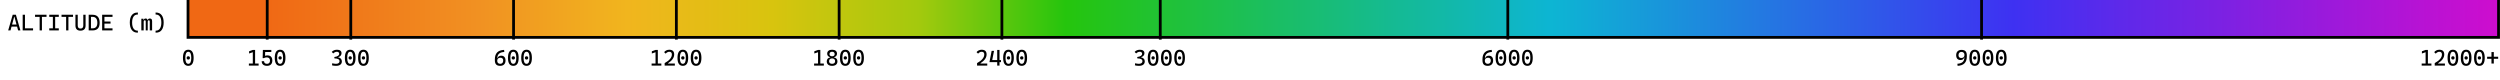
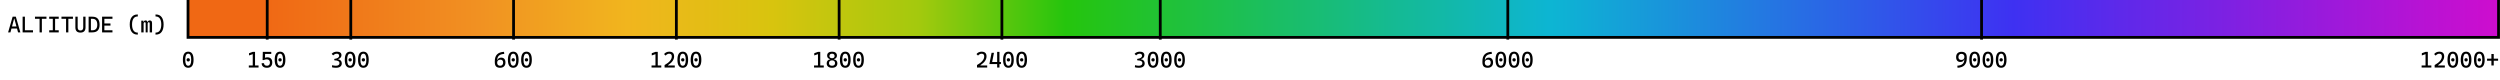
<svg xmlns="http://www.w3.org/2000/svg" viewBox="10.6 0 896.2 28.39" version="1.1" id="svg66">
  <defs id="defs10">
    <style id="style1">.cls-1{fill:url(#linear-gradient);}.cls-2{fill:none;stroke:#000;stroke-miterlimit:10;}</style>
    <linearGradient id="linear-gradient" x1="77.89" y1="6.58" x2="906.28" y2="6.58" gradientUnits="userSpaceOnUse">
      <stop offset="0.033" stop-color="hsl(23, 88%, 51%)" id="stop1" />
      <stop offset="0.066" stop-color="hsl(26, 88%, 52%)" id="stop2" />
      <stop offset="0.126" stop-color="hsl(32, 88%, 54%)" id="stop3" />
      <stop offset="0.19" stop-color="hsl(43, 88%, 53%)" id="stop4" />
      <stop offset="0.253" stop-color="hsl(54, 88%, 45%)" id="stop5" />
      <stop offset="0.316" stop-color="hsl(72, 88%, 42%)" id="stop6" />
      <stop offset="0.38" stop-color="hsl(112, 88%, 41%)" id="stop7" />
      <stop offset="0.59" stop-color="hsl(189, 88%, 44%)" id="stop8" />
      <stop offset="0.79" stop-color="hsl(244, 88%, 57%)" id="stop9" />
      <stop offset="1" stop-color="hsl(300, 88%, 43%)" id="stop10" />
    </linearGradient>
  </defs>
  <g id="Layer_2" data-name="Layer 2">
    <g id="REDESIGN" style="display:inline">
      <rect class="cls-1" x="77.89" width="828.4" height="13.17" id="rect10" y="0" />
      <polyline class="cls-2" points="78 0 78 13.4 906.28 13.4 906.28 0" id="polyline10" />
      <line class="cls-2" x1="720.95" x2="720.95" y2="14.19" id="line16" y1="0" />
      <line class="cls-2" x1="551.12" x2="551.12" y2="14.19" id="line21" y1="0" />
      <line class="cls-2" x1="426.53" x2="426.53" y2="14.19" id="line26" y1="0" />
      <line class="cls-2" x1="369.76" x2="369.76" y2="14.19" id="line31" y1="0" />
      <line class="cls-2" x1="311.41" x2="311.41" y2="14.19" id="line35" y1="0" />
      <line class="cls-2" x1="253.06" x2="253.06" y2="14.19" id="line39" y1="0" />
      <line class="cls-2" x1="194.7" x2="194.7" y2="14.19" id="line43" y1="0" />
      <line class="cls-2" x1="136.35" x2="136.35" y2="14.19" id="line47" y1="0" />
      <line class="cls-2" x1="106.39" x2="106.39" y2="14.19" id="line51" y1="0" />
+       <path d="m 13.507,11.603 1.622,-5.618 h 1.147 l 1.622,5.618 H 17.067 L 16.7,10.234 h -1.994 l -0.368,1.369 z m 1.4,-2.12 h 1.59 L 15.738,6.666 h -0.071 z m 3.802,2.12 V 5.985 h 0.823 v 4.866 h 2.896 v 0.752 z m 6.077,0 V 6.737 H 23.14 V 5.985 h 4.114 v 0.752 h -1.646 v 4.866 z m 3.45,0 v -0.752 h 1.294 V 6.737 H 28.235 V 5.985 h 3.418 V 6.737 H 30.352 v 4.114 h 1.302 v 0.752 z m 6.045,0 V 6.737 H 32.635 V 5.985 h 4.114 v 0.752 h -1.646 v 4.866 z m 5.143,0.079 q -1.804,0 -1.804,-1.883 V 5.985 h 0.823 v 3.814 q 0,0.562 0.241,0.847 0.241,0.285 0.756,0.285 0.997,0 0.997,-1.131 V 5.985 h 0.823 v 3.814 q 0,0.942 -0.467,1.412 -0.467,0.471 -1.369,0.471 z m 2.943,-0.079 V 5.985 h 1.361 q 2.571,0 2.571,2.888 0,2.73 -2.571,2.73 z m 0.823,-0.752 h 0.538 q 1.741,0 1.741,-1.978 0,-2.136 -1.741,-2.136 h -0.538 z m 4.004,0.752 V 5.985 h 3.719 v 0.752 h -2.896 v 1.677 h 2.184 v 0.752 h -2.184 v 1.685 h 2.896 v 0.752 z m 12.62,0.791 q -1.286,0 -1.998,-0.945 -0.708,-0.949 -0.708,-2.678 0,-1.705 0.708,-2.639 Q 58.527,5.194 59.813,5.194 h 0.19 V 5.906 H 59.892 q -0.938,0 -1.448,0.752 -0.506,0.752 -0.506,2.113 0,1.385 0.506,2.148 0.51,0.764 1.448,0.764 h 0.111 v 0.712 z M 64.267,11.603 V 8.398 q 0,-0.435 -0.324,-0.435 -0.411,0 -0.411,0.57 V 11.603 H 62.819 V 8.319 q 0,-0.356 -0.332,-0.356 -0.404,0 -0.404,0.57 V 11.603 H 61.245 V 7.409 h 0.744 l 0.055,0.522 h 0.063 q 0.048,-0.601 0.72,-0.601 0.265,0 0.439,0.15 0.178,0.15 0.237,0.451 h 0.067 q 0.02,-0.245 0.194,-0.423 0.178,-0.178 0.51,-0.178 0.435,0 0.633,0.233 0.198,0.233 0.198,0.756 v 3.284 z m 2.081,0.791 v -0.712 h 0.111 q 0.938,0 1.444,-0.764 0.51,-0.764 0.51,-2.148 0,-1.361 -0.51,-2.113 Q 67.396,5.906 66.459,5.906 H 66.348 V 5.194 h 0.19 q 1.29,0 1.998,0.938 0.708,0.934 0.708,2.639 0,1.729 -0.708,2.678 -0.708,0.945 -1.998,0.945 z" id="text66" style="font-size:8.102px;font-family:'Cascadia Code';-inkscape-font-specification:'Cascadia Code';stroke-width:1.669" aria-label="ALTITUDE (m)" />
+       <path d="m 78.075,24.297 q -1.915,0 -1.915,-2.848 0,-2.927 1.915,-2.927 1.915,0 1.915,2.927 0,2.848 -1.915,2.848 z m 0,-0.728 q 1.068,0 1.068,-2.12 0,-2.2 -1.068,-2.2 -1.068,0 -1.068,2.2 0,2.12 1.068,2.12 z m 0,-1.527 q -0.265,0 -0.431,-0.162 -0.162,-0.166 -0.162,-0.431 0,-0.269 0.162,-0.431 0.166,-0.162 0.431,-0.162 0.269,0 0.431,0.162 0.162,0.162 0.162,0.431 0,0.265 -0.162,0.431 -0.162,0.162 -0.431,0.162 z" id="text66-0" style="font-size:8.102px;font-family:'Cascadia Code';-inkscape-font-specification:'Cascadia Code';stroke-width:1.669" aria-label="0" />
+       <path d="m 99.795,24.218 v -0.752 h 1.408 V 19.415 l -1.329,0.459 v -0.799 l 1.329,-0.475 h 0.823 v 4.866 h 1.258 v 0.752 z m 6.504,0.079 q -0.91,0 -1.408,-0.431 -0.498,-0.435 -0.498,-1.222 h 0.847 q 0,0.439 0.277,0.684 0.277,0.241 0.791,0.241 0.506,0 0.783,-0.305 0.277,-0.305 0.277,-0.858 0,-0.542 -0.301,-0.839 -0.301,-0.301 -0.855,-0.301 -0.554,0 -1.036,0.261 h -0.443 l 0.079,-2.927 h 3.03 v 0.736 h -2.207 l -0.043,1.361 q 0.225,-0.083 0.447,-0.111 0.226,-0.032 0.451,-0.032 0.815,0 1.262,0.483 0.447,0.483 0.447,1.369 0,0.902 -0.498,1.396 -0.495,0.495 -1.4,0.495 z m 4.692,0 q -1.915,0 -1.915,-2.848 0,-2.927 1.915,-2.927 1.915,0 1.915,2.927 0,2.848 -1.915,2.848 z m 0,-0.728 q 1.068,0 1.068,-2.12 0,-2.2 -1.068,-2.2 -1.068,0 -1.068,2.2 0,2.12 1.068,2.12 z m 0,-1.527 q -0.265,0 -0.431,-0.162 -0.162,-0.166 -0.162,-0.431 0,-0.269 0.162,-0.431 0.166,-0.162 0.431,-0.162 0.269,0 0.431,0.162 0.162,0.162 0.162,0.431 0,0.265 -0.162,0.431 -0.162,0.162 -0.431,0.162 z" id="text67" style="font-size:8.102px;font-family:'Cascadia Code';-inkscape-font-specification:'Cascadia Code';stroke-width:1.669" aria-label="150" />
+       <path d="m 131.031,24.297 q -0.435,0 -0.799,-0.051 -0.36,-0.051 -0.641,-0.138 l 0.099,-0.756 q 0.241,0.067 0.542,0.142 0.305,0.075 0.767,0.075 0.617,0 0.957,-0.245 0.34,-0.245 0.34,-0.688 0,-0.475 -0.435,-0.732 -0.435,-0.257 -1.234,-0.257 h -0.127 l -0.095,-0.514 q 0.934,-0.127 1.353,-0.423 0.419,-0.301 0.419,-0.732 0,-0.344 -0.225,-0.534 -0.222,-0.194 -0.637,-0.194 -0.301,0 -0.641,0.15 -0.336,0.15 -0.637,0.451 l -0.546,-0.542 q 0.364,-0.411 0.843,-0.597 0.479,-0.19 1.068,-0.19 0.767,0 1.187,0.328 0.419,0.324 0.419,0.93 0,0.506 -0.324,0.882 -0.324,0.372 -0.847,0.51 v 0.083 q 0.582,0.103 0.934,0.479 0.356,0.372 0.356,0.981 0,0.752 -0.55,1.167 -0.546,0.415 -1.547,0.415 z m 5.087,0 q -1.915,0 -1.915,-2.848 0,-2.927 1.915,-2.927 1.915,0 1.915,2.927 0,2.848 -1.915,2.848 z m 0,-0.728 q 1.068,0 1.068,-2.12 0,-2.2 -1.068,-2.2 -1.068,0 -1.068,2.2 0,2.12 1.068,2.12 z m 0,-1.527 q -0.265,0 -0.431,-0.162 -0.162,-0.166 -0.162,-0.431 0,-0.269 0.162,-0.431 0.166,-0.162 0.431,-0.162 0.269,0 0.431,0.162 0.162,0.162 0.162,0.431 0,0.265 -0.162,0.431 -0.162,0.162 -0.431,0.162 z m 4.747,2.255 q -1.915,0 -1.915,-2.848 0,-2.927 1.915,-2.927 1.915,0 1.915,2.927 0,2.848 -1.915,2.848 z m 0,-0.728 q 1.068,0 1.068,-2.12 0,-2.2 -1.068,-2.2 -1.068,0 -1.068,2.2 0,2.12 1.068,2.12 z m 0,-1.527 q -0.265,0 -0.431,-0.162 -0.162,-0.166 -0.162,-0.431 0,-0.269 0.162,-0.431 0.166,-0.162 0.431,-0.162 0.269,0 0.431,0.162 0.162,0.162 0.162,0.431 0,0.265 -0.162,0.431 -0.162,0.162 -0.431,0.162 z" id="text68" style="font-size:8.102px;font-family:'Cascadia Code';-inkscape-font-specification:'Cascadia Code';stroke-width:1.669" aria-label="300" />
+       <path d="m 189.872,24.297 q -0.977,0 -1.44,-0.487 -0.459,-0.487 -0.459,-1.515 v -0.348 q 0,-1.61 0.815,-2.449 0.819,-0.839 2.492,-0.922 l 0.079,0.752 q -2.504,0.107 -2.508,2.247 h 0.071 q 0.119,-0.439 0.471,-0.676 0.356,-0.241 0.866,-0.241 0.736,0 1.135,0.455 0.4,0.455 0.4,1.286 0,0.894 -0.51,1.396 -0.506,0.502 -1.412,0.502 z m 0.028,-0.728 q 0.502,0 0.783,-0.309 0.281,-0.313 0.281,-0.862 0,-0.487 -0.261,-0.748 -0.257,-0.265 -0.74,-0.265 -0.55,0 -0.847,0.285 -0.297,0.285 -0.297,0.807 0,0.514 0.285,0.803 0.285,0.289 0.795,0.289 z m 4.688,0.728 q -1.915,0 -1.915,-2.848 0,-2.927 1.915,-2.927 1.915,0 1.915,2.927 0,2.848 -1.915,2.848 z m 0,-0.728 q 1.068,0 1.068,-2.12 0,-2.2 -1.068,-2.2 -1.068,0 -1.068,2.2 0,2.12 1.068,2.12 z m 0,-1.527 q -0.265,0 -0.431,-0.162 -0.162,-0.166 -0.162,-0.431 0,-0.269 0.162,-0.431 0.166,-0.162 0.431,-0.162 0.269,0 0.431,0.162 0.162,0.162 0.162,0.431 0,0.265 -0.162,0.431 -0.162,0.162 -0.431,0.162 z m 4.747,2.255 q -1.915,0 -1.915,-2.848 0,-2.927 1.915,-2.927 1.915,0 1.915,2.927 0,2.848 -1.915,2.848 z m 0,-0.728 q 1.068,0 1.068,-2.12 0,-2.2 -1.068,-2.2 -1.068,0 -1.068,2.2 0,2.12 1.068,2.12 z m 0,-1.527 q -0.265,0 -0.431,-0.162 -0.162,-0.166 -0.162,-0.431 0,-0.269 0.162,-0.431 0.166,-0.162 0.431,-0.162 0.269,0 0.431,0.162 0.162,0.162 0.162,0.431 0,0.265 -0.162,0.431 -0.162,0.162 -0.431,0.162 z" id="text69" style="font-size:8.102px;font-family:'Cascadia Code';-inkscape-font-specification:'Cascadia Code';stroke-width:1.669" aria-label="600" />
+       <path d="m 244.165,24.218 v -0.752 h 1.408 v -4.051 l -1.329,0.459 v -0.799 l 1.329,-0.475 h 0.823 v 4.866 h 1.258 v 0.752 z m 4.676,0 v -0.902 q 1.302,-0.72 1.942,-1.495 0.645,-0.779 0.645,-1.606 0,-0.965 -0.957,-0.965 -0.32,0 -0.669,0.186 -0.348,0.186 -0.597,0.495 l -0.546,-0.542 q 0.273,-0.392 0.775,-0.629 0.502,-0.237 1.052,-0.237 1.772,0 1.772,1.693 0,0.851 -0.542,1.634 -0.538,0.779 -1.642,1.499 v 0.119 h 2.421 v 0.752 z m 6.519,0.079 q -1.915,0 -1.915,-2.848 0,-2.927 1.915,-2.927 1.915,0 1.915,2.927 0,2.848 -1.915,2.848 z m 0,-0.728 q 1.068,0 1.068,-2.12 0,-2.2 -1.068,-2.2 -1.068,0 -1.068,2.2 0,2.12 1.068,2.12 z m 0,-1.527 q -0.265,0 -0.431,-0.162 -0.162,-0.166 -0.162,-0.431 0,-0.269 0.162,-0.431 0.166,-0.162 0.431,-0.162 0.269,0 0.431,0.162 0.162,0.162 0.162,0.431 0,0.265 -0.162,0.431 -0.162,0.162 -0.431,0.162 z m 4.747,2.255 q -1.915,0 -1.915,-2.848 0,-2.927 1.915,-2.927 1.915,0 1.915,2.927 0,2.848 -1.915,2.848 z m 0,-0.728 q 1.068,0 1.068,-2.12 0,-2.2 -1.068,-2.2 -1.068,0 -1.068,2.2 0,2.12 1.068,2.12 z m 0,-1.527 q -0.265,0 -0.431,-0.162 -0.162,-0.166 -0.162,-0.431 0,-0.269 0.162,-0.431 0.166,-0.162 0.431,-0.162 0.269,0 0.431,0.162 0.162,0.162 0.162,0.431 0,0.265 -0.162,0.431 -0.162,0.162 -0.431,0.162 z" id="text70" style="font-size:8.102px;font-family:'Cascadia Code';-inkscape-font-specification:'Cascadia Code';stroke-width:1.669" aria-label="1200" />
+       <path d="m 302.417,24.218 v -0.752 h 1.408 V 19.415 l -1.329,0.459 v -0.799 l 1.329,-0.475 h 0.823 v 4.866 h 1.258 v 0.752 z m 6.448,0.079 q -0.914,0 -1.416,-0.423 -0.498,-0.427 -0.498,-1.199 0,-0.566 0.324,-0.93 0.328,-0.364 0.934,-0.487 v -0.059 q -0.53,-0.119 -0.815,-0.439 -0.285,-0.32 -0.285,-0.815 0,-0.676 0.459,-1.048 0.463,-0.376 1.298,-0.376 0.839,0 1.298,0.376 0.459,0.372 0.459,1.048 0,0.491 -0.285,0.811 -0.281,0.32 -0.807,0.443 v 0.059 q 0.601,0.127 0.926,0.491 0.324,0.36 0.324,0.926 0,0.771 -0.502,1.199 -0.498,0.423 -1.412,0.423 z m 0,-0.728 q 0.518,0 0.799,-0.245 0.285,-0.245 0.285,-0.688 0,-0.475 -0.285,-0.74 -0.281,-0.265 -0.799,-0.265 -0.518,0 -0.803,0.265 -0.281,0.265 -0.281,0.74 0,0.443 0.281,0.688 0.285,0.245 0.803,0.245 z m 0,-2.698 q 0.443,0 0.684,-0.202 0.241,-0.206 0.241,-0.566 0,-0.411 -0.241,-0.633 -0.241,-0.222 -0.684,-0.222 -0.443,0 -0.684,0.222 -0.241,0.222 -0.241,0.633 0,0.36 0.241,0.566 0.241,0.202 0.684,0.202 z m 4.747,3.426 q -1.915,0 -1.915,-2.848 0,-2.927 1.915,-2.927 1.915,0 1.915,2.927 0,2.848 -1.915,2.848 z m 0,-0.728 q 1.068,0 1.068,-2.12 0,-2.2 -1.068,-2.2 -1.068,0 -1.068,2.2 0,2.12 1.068,2.12 z m 0,-1.527 q -0.265,0 -0.431,-0.162 -0.162,-0.166 -0.162,-0.431 0,-0.269 0.162,-0.431 0.166,-0.162 0.431,-0.162 0.269,0 0.431,0.162 0.162,0.162 0.162,0.431 0,0.265 -0.162,0.431 -0.162,0.162 -0.431,0.162 z m 4.747,2.255 q -1.915,0 -1.915,-2.848 0,-2.927 1.915,-2.927 1.915,0 1.915,2.927 0,2.848 -1.915,2.848 z m 0,-0.728 q 1.068,0 1.068,-2.12 0,-2.2 -1.068,-2.2 -1.068,0 -1.068,2.2 0,2.12 1.068,2.12 z m 0,-1.527 q -0.265,0 -0.431,-0.162 -0.162,-0.166 -0.162,-0.431 0,-0.269 0.162,-0.431 0.166,-0.162 0.431,-0.162 0.269,0 0.431,0.162 0.162,0.162 0.162,0.431 0,0.265 -0.162,0.431 -0.162,0.162 -0.431,0.162 z" id="text71" style="font-size:8.102px;font-family:'Cascadia Code';-inkscape-font-specification:'Cascadia Code';stroke-width:1.669" aria-label="1800" />
+       <path d="m 360.835,24.218 v -0.902 q 1.302,-0.72 1.942,-1.495 0.645,-0.779 0.645,-1.606 0,-0.965 -0.957,-0.965 -0.32,0 -0.669,0.186 -0.348,0.186 -0.597,0.495 l -0.546,-0.542 q 0.273,-0.392 0.775,-0.629 0.502,-0.237 1.052,-0.237 1.772,0 1.772,1.693 0,0.851 -0.542,1.634 -0.538,0.779 -1.642,1.499 v 0.119 h 2.421 v 0.752 z m 4.439,-1.258 0.791,-4.043 h 0.855 l -0.653,3.307 h 1.792 v -3.624 h 0.823 v 3.624 h 0.53 V 22.96 h -0.53 v 1.258 H 368.058 V 22.96 Z m 6.828,1.337 q -1.915,0 -1.915,-2.848 0,-2.927 1.915,-2.927 1.915,0 1.915,2.927 0,2.848 -1.915,2.848 z m 0,-0.728 q 1.068,0 1.068,-2.12 0,-2.2 -1.068,-2.2 -1.068,0 -1.068,2.2 0,2.12 1.068,2.12 z m 0,-1.527 q -0.265,0 -0.431,-0.162 -0.162,-0.166 -0.162,-0.431 0,-0.269 0.162,-0.431 0.166,-0.162 0.431,-0.162 0.269,0 0.431,0.162 0.162,0.162 0.162,0.431 0,0.265 -0.162,0.431 -0.162,0.162 -0.431,0.162 z m 4.747,2.255 q -1.915,0 -1.915,-2.848 0,-2.927 1.915,-2.927 1.915,0 1.915,2.927 0,2.848 -1.915,2.848 z m 0,-0.728 q 1.068,0 1.068,-2.12 0,-2.2 -1.068,-2.2 -1.068,0 -1.068,2.2 0,2.12 1.068,2.12 z m 0,-1.527 q -0.265,0 -0.431,-0.162 -0.162,-0.166 -0.162,-0.431 0,-0.269 0.162,-0.431 0.166,-0.162 0.431,-0.162 0.269,0 0.431,0.162 0.162,0.162 0.162,0.431 0,0.265 -0.162,0.431 -0.162,0.162 -0.431,0.162 z" id="text72" style="font-size:8.102px;font-family:'Cascadia Code';-inkscape-font-specification:'Cascadia Code';stroke-width:1.669" aria-label="2400" />
+       <path d="m 418.856,24.297 q -0.435,0 -0.799,-0.051 -0.36,-0.051 -0.641,-0.138 l 0.099,-0.756 q 0.241,0.067 0.542,0.142 0.305,0.075 0.767,0.075 0.617,0 0.957,-0.245 0.34,-0.245 0.34,-0.688 0,-0.475 -0.435,-0.732 -0.435,-0.257 -1.234,-0.257 h -0.127 l -0.095,-0.514 q 0.934,-0.127 1.353,-0.423 0.419,-0.301 0.419,-0.732 0,-0.344 -0.225,-0.534 -0.222,-0.194 -0.637,-0.194 -0.301,0 -0.641,0.15 -0.336,0.15 -0.637,0.451 l -0.546,-0.542 q 0.364,-0.411 0.843,-0.597 0.479,-0.19 1.068,-0.19 0.767,0 1.187,0.328 0.419,0.324 0.419,0.93 0,0.506 -0.324,0.882 -0.324,0.372 -0.847,0.51 v 0.083 q 0.582,0.103 0.934,0.479 0.356,0.372 0.356,0.981 0,0.752 -0.55,1.167 -0.546,0.415 -1.547,0.415 z m 5.088,0 q -1.915,0 -1.915,-2.848 0,-2.927 1.915,-2.927 1.915,0 1.915,2.927 0,2.848 -1.915,2.848 z m 0,-0.728 q 1.068,0 1.068,-2.12 0,-2.2 -1.068,-2.2 -1.068,0 -1.068,2.2 0,2.12 1.068,2.12 z m 0,-1.527 q -0.265,0 -0.431,-0.162 -0.162,-0.166 -0.162,-0.431 0,-0.269 0.162,-0.431 0.166,-0.162 0.431,-0.162 0.269,0 0.431,0.162 0.162,0.162 0.162,0.431 0,0.265 -0.162,0.431 -0.162,0.162 -0.431,0.162 z m 4.747,2.255 q -1.915,0 -1.915,-2.848 0,-2.927 1.915,-2.927 1.915,0 1.915,2.927 0,2.848 -1.915,2.848 z m 0,-0.728 q 1.068,0 1.068,-2.12 0,-2.2 -1.068,-2.2 -1.068,0 -1.068,2.2 0,2.12 1.068,2.12 z m 0,-1.527 q -0.265,0 -0.431,-0.162 -0.162,-0.166 -0.162,-0.431 0,-0.269 0.162,-0.431 0.166,-0.162 0.431,-0.162 0.269,0 0.431,0.162 0.162,0.162 0.162,0.431 0,0.265 -0.162,0.431 -0.162,0.162 -0.431,0.162 z m 4.747,2.255 q -1.915,0 -1.915,-2.848 0,-2.927 1.915,-2.927 1.915,0 1.915,2.927 0,2.848 -1.915,2.848 z m 0,-0.728 q 1.068,0 1.068,-2.12 0,-2.2 -1.068,-2.2 -1.068,0 -1.068,2.2 0,2.12 1.068,2.12 z m 0,-1.527 q -0.265,0 -0.431,-0.162 -0.162,-0.166 -0.162,-0.431 0,-0.269 0.162,-0.431 0.166,-0.162 0.431,-0.162 0.269,0 0.431,0.162 0.162,0.162 0.162,0.431 0,0.265 -0.162,0.431 -0.162,0.162 -0.431,0.162 z" id="text73" style="font-size:8.102px;font-family:'Cascadia Code';-inkscape-font-specification:'Cascadia Code';stroke-width:1.669" aria-label="3000" />
+       <path d="m 543.91,24.297 q -0.977,0 -1.44,-0.487 -0.459,-0.487 -0.459,-1.515 v -0.348 q 0,-1.61 0.815,-2.449 0.819,-0.839 2.492,-0.922 l 0.079,0.752 q -2.504,0.107 -2.508,2.247 h 0.071 q 0.119,-0.439 0.471,-0.676 0.356,-0.241 0.866,-0.241 0.736,0 1.135,0.455 0.4,0.455 0.4,1.286 0,0.894 -0.51,1.396 -0.506,0.502 -1.412,0.502 z m 0.028,-0.728 q 0.502,0 0.783,-0.309 0.281,-0.313 0.281,-0.862 0,-0.487 -0.261,-0.748 -0.257,-0.265 -0.74,-0.265 -0.55,0 -0.847,0.285 -0.297,0.285 -0.297,0.807 0,0.514 0.285,0.803 0.285,0.289 0.795,0.289 z m 4.688,0.728 q -1.915,0 -1.915,-2.848 0,-2.927 1.915,-2.927 1.915,0 1.915,2.927 0,2.848 -1.915,2.848 z m 0,-0.728 q 1.068,0 1.068,-2.12 0,-2.2 -1.068,-2.2 -1.068,0 -1.068,2.2 0,2.12 1.068,2.12 z m 0,-1.527 q -0.265,0 -0.431,-0.162 -0.162,-0.166 -0.162,-0.431 0,-0.269 0.162,-0.431 0.166,-0.162 0.431,-0.162 0.269,0 0.431,0.162 0.162,0.162 0.162,0.431 0,0.265 -0.162,0.431 -0.162,0.162 -0.431,0.162 z m 4.747,2.255 q -1.915,0 -1.915,-2.848 0,-2.927 1.915,-2.927 1.915,0 1.915,2.927 0,2.848 -1.915,2.848 z m 0,-0.728 q 1.068,0 1.068,-2.12 0,-2.2 -1.068,-2.2 -1.068,0 -1.068,2.2 0,2.12 1.068,2.12 z m 0,-1.527 q -0.265,0 -0.431,-0.162 -0.162,-0.166 -0.162,-0.431 0,-0.269 0.162,-0.431 0.166,-0.162 0.431,-0.162 0.269,0 0.431,0.162 0.162,0.162 0.162,0.431 0,0.265 -0.162,0.431 -0.162,0.162 -0.431,0.162 z m 4.747,2.255 q -1.915,0 -1.915,-2.848 0,-2.927 1.915,-2.927 1.915,0 1.915,2.927 0,2.848 -1.915,2.848 z m 0,-0.728 q 1.068,0 1.068,-2.12 0,-2.2 -1.068,-2.2 -1.068,0 -1.068,2.2 0,2.12 1.068,2.12 z m 0,-1.527 q -0.265,0 -0.431,-0.162 -0.162,-0.166 -0.162,-0.431 0,-0.269 0.162,-0.431 0.166,-0.162 0.431,-0.162 0.269,0 0.431,0.162 0.162,0.162 0.162,0.431 0,0.265 -0.162,0.431 -0.162,0.162 -0.431,0.162 z" id="text74" style="font-size:8.102px;font-family:'Cascadia Code';-inkscape-font-specification:'Cascadia Code';stroke-width:1.669" aria-label="6000" />
+       <path d="m 713.361,22.216 q -0.736,0 -1.135,-0.455 -0.4,-0.455 -0.4,-1.286 0,-0.898 0.506,-1.396 0.51,-0.502 1.416,-0.502 0.977,0 1.436,0.487 0.463,0.487 0.463,1.515 v 0.348 q 0,1.606 -0.819,2.449 -0.815,0.839 -2.488,0.922 l -0.079,-0.752 q 2.504,-0.107 2.508,-2.247 h -0.071 q -0.119,0.439 -0.475,0.68 -0.352,0.237 -0.862,0.237 z m 0.297,-0.728 q 0.55,0 0.847,-0.285 0.297,-0.285 0.297,-0.807 0,-0.514 -0.285,-0.803 -0.285,-0.289 -0.795,-0.289 -0.502,0 -0.783,0.309 -0.281,0.309 -0.281,0.862 0,0.487 0.257,0.752 0.261,0.261 0.744,0.261 z m 4.83,2.809 q -1.915,0 -1.915,-2.848 0,-2.927 1.915,-2.927 1.915,0 1.915,2.927 0,2.848 -1.915,2.848 z m 0,-0.728 q 1.068,0 1.068,-2.12 0,-2.2 -1.068,-2.2 -1.068,0 -1.068,2.2 0,2.12 1.068,2.12 z m 0,-1.527 q -0.265,0 -0.431,-0.162 -0.162,-0.166 -0.162,-0.431 0,-0.269 0.162,-0.431 0.166,-0.162 0.431,-0.162 0.269,0 0.431,0.162 0.162,0.162 0.162,0.431 0,0.265 -0.162,0.431 -0.162,0.162 -0.431,0.162 z m 4.747,2.255 q -1.915,0 -1.915,-2.848 0,-2.927 1.915,-2.927 1.915,0 1.915,2.927 0,2.848 -1.915,2.848 z m 0,-0.728 q 1.068,0 1.068,-2.12 0,-2.2 -1.068,-2.2 -1.068,0 -1.068,2.2 0,2.12 1.068,2.12 z m 0,-1.527 q -0.265,0 -0.431,-0.162 -0.162,-0.166 -0.162,-0.431 0,-0.269 0.162,-0.431 0.166,-0.162 0.431,-0.162 0.269,0 0.431,0.162 0.162,0.162 0.162,0.431 0,0.265 -0.162,0.431 -0.162,0.162 -0.431,0.162 z m 4.747,2.255 q -1.915,0 -1.915,-2.848 0,-2.927 1.915,-2.927 1.915,0 1.915,2.927 0,2.848 -1.915,2.848 z m 0,-0.728 q 1.068,0 1.068,-2.12 0,-2.2 -1.068,-2.2 -1.068,0 -1.068,2.2 0,2.12 1.068,2.12 z m 0,-1.527 q -0.265,0 -0.431,-0.162 -0.162,-0.166 -0.162,-0.431 0,-0.269 0.162,-0.431 0.166,-0.162 0.431,-0.162 0.269,0 0.431,0.162 0.162,0.162 0.162,0.431 0,0.265 -0.162,0.431 -0.162,0.162 -0.431,0.162 z" id="text75" style="font-size:8.102px;font-family:'Cascadia Code';-inkscape-font-specification:'Cascadia Code';stroke-width:1.669" aria-label="9000" />
+       <path d="m 878.699,24.218 v -0.752 h 1.408 V 19.415 l -1.329,0.459 v -0.799 l 1.329,-0.475 h 0.823 v 4.866 h 1.258 v 0.752 z m 4.676,0 v -0.902 q 1.302,-0.72 1.942,-1.495 0.645,-0.779 0.645,-1.606 0,-0.965 -0.957,-0.965 -0.32,0 -0.669,0.186 -0.348,0.186 -0.597,0.495 l -0.546,-0.542 q 0.273,-0.392 0.775,-0.629 0.502,-0.237 1.052,-0.237 1.772,0 1.772,1.693 0,0.851 -0.542,1.634 -0.538,0.779 -1.642,1.499 v 0.119 h 2.421 v 0.752 z m 6.52,0.079 q -1.915,0 -1.915,-2.848 0,-2.927 1.915,-2.927 1.915,0 1.915,2.927 0,2.848 -1.915,2.848 z m 0,-0.728 q 1.068,0 1.068,-2.12 0,-2.2 -1.068,-2.2 -1.068,0 -1.068,2.2 0,2.12 1.068,2.12 z m 0,-1.527 q -0.265,0 -0.431,-0.162 -0.162,-0.166 -0.162,-0.431 0,-0.269 0.162,-0.431 0.166,-0.162 0.431,-0.162 0.269,0 0.431,0.162 0.162,0.162 0.162,0.431 0,0.265 -0.162,0.431 -0.162,0.162 -0.431,0.162 z m 4.747,2.255 q -1.915,0 -1.915,-2.848 0,-2.927 1.915,-2.927 1.915,0 1.915,2.927 0,2.848 -1.915,2.848 z m 0,-0.728 q 1.068,0 1.068,-2.12 0,-2.2 -1.068,-2.2 -1.068,0 -1.068,2.2 0,2.12 1.068,2.12 z m 0,-1.527 q -0.265,0 -0.431,-0.162 -0.162,-0.166 -0.162,-0.431 0,-0.269 0.162,-0.431 0.166,-0.162 0.431,-0.162 0.269,0 0.431,0.162 0.162,0.162 0.162,0.431 0,0.265 -0.162,0.431 -0.162,0.162 -0.431,0.162 z m 4.747,2.255 q -1.915,0 -1.915,-2.848 0,-2.927 1.915,-2.927 1.915,0 1.915,2.927 0,2.848 -1.915,2.848 z m 0,-0.728 q 1.068,0 1.068,-2.12 0,-2.2 -1.068,-2.2 -1.068,0 -1.068,2.2 0,2.12 1.068,2.12 z m 0,-1.527 q -0.265,0 -0.431,-0.162 -0.162,-0.166 -0.162,-0.431 0,-0.269 0.162,-0.431 0.166,-0.162 0.431,-0.162 0.269,0 0.431,0.162 0.162,0.162 0.162,0.431 0,0.265 -0.162,0.431 -0.162,0.162 -0.431,0.162 z m 4.328,1.424 v -1.689 h -1.559 v -0.736 h 1.559 v -1.681 h 0.839 v 1.681 h 1.559 v 0.736 h -1.559 v 1.689 z" id="text76" style="font-size:8.102px;font-family:'Cascadia Code';-inkscape-font-specification:'Cascadia Code';stroke-width:1.669" aria-label="12000+" />
    </g>
  </g>
-   <g id="layer1">
-     <path d="m 13.53,10.909 1.622,-5.618 h 1.147 l 1.622,5.618 H 17.091 L 16.723,9.54 h -1.994 l -0.368,1.369 z m 1.4,-2.12 h 1.59 L 15.762,5.972 h -0.071 z m 3.802,2.12 V 5.291 h 0.823 v 4.866 h 2.896 v 0.752 z m 6.077,0 V 6.043 H 23.163 V 5.291 h 4.114 v 0.752 h -1.646 v 4.866 z m 3.45,0 v -0.752 h 1.294 V 6.043 H 28.259 V 5.291 h 3.418 v 0.752 h -1.302 v 4.114 h 1.302 v 0.752 z m 6.045,0 V 6.043 H 32.658 V 5.291 h 4.114 v 0.752 h -1.646 v 4.866 z m 5.143,0.079 q -1.804,0 -1.804,-1.883 V 5.291 h 0.823 v 3.814 q 0,0.562 0.241,0.847 0.241,0.285 0.756,0.285 0.997,0 0.997,-1.131 V 5.291 h 0.823 v 3.814 q 0,0.942 -0.467,1.412 -0.467,0.471 -1.369,0.471 z m 2.943,-0.079 V 5.291 h 1.361 q 2.571,0 2.571,2.888 0,2.73 -2.571,2.73 z m 0.823,-0.752 h 0.538 q 1.741,0 1.741,-1.978 0,-2.136 -1.741,-2.136 h -0.538 z m 4.004,0.752 V 5.291 h 3.719 v 0.752 h -2.896 v 1.677 h 2.184 v 0.752 h -2.184 v 1.685 h 2.896 v 0.752 z m 12.62,0.791 q -1.286,0 -1.998,-0.945 -0.708,-0.949 -0.708,-2.678 0,-1.705 0.708,-2.639 0.712,-0.938 1.998,-0.938 h 0.19 V 5.212 H 59.915 q -0.938,0 -1.448,0.752 -0.506,0.752 -0.506,2.113 0,1.385 0.506,2.148 0.51,0.764 1.448,0.764 h 0.111 v 0.712 z m 4.455,-0.791 V 7.704 q 0,-0.435 -0.324,-0.435 -0.411,0 -0.411,0.57 V 10.909 H 62.843 V 7.625 q 0,-0.356 -0.332,-0.356 -0.404,0 -0.404,0.57 V 10.909 H 61.268 V 6.715 h 0.744 l 0.055,0.522 h 0.063 q 0.047,-0.601 0.72,-0.601 0.265,0 0.439,0.15 0.178,0.15 0.237,0.451 h 0.067 q 0.02,-0.245 0.194,-0.423 0.178,-0.178 0.51,-0.178 0.435,0 0.633,0.233 0.198,0.233 0.198,0.756 v 3.284 z m 2.081,0.791 v -0.712 h 0.111 q 0.938,0 1.444,-0.764 0.51,-0.764 0.51,-2.148 0,-1.361 -0.51,-2.113 -0.506,-0.752 -1.444,-0.752 h -0.111 V 4.5 h 0.19 q 1.29,0 1.998,0.938 0.708,0.934 0.708,2.639 0,1.729 -0.708,2.678 -0.708,0.945 -1.998,0.945 z" id="text66" style="font-size:8.102px;font-family:'Cascadia Code';-inkscape-font-specification:'Cascadia Code';stroke-width:1.669" aria-label="ALTITUDE (m)" />
-     <path d="m 78.098,23.603 q -1.915,0 -1.915,-2.848 0,-2.927 1.915,-2.927 1.915,0 1.915,2.927 0,2.848 -1.915,2.848 z m 0,-0.728 q 1.068,0 1.068,-2.12 0,-2.2 -1.068,-2.2 -1.068,0 -1.068,2.2 0,2.12 1.068,2.12 z m 0,-1.527 q -0.265,0 -0.431,-0.162 -0.162,-0.166 -0.162,-0.431 0,-0.269 0.162,-0.431 0.166,-0.162 0.431,-0.162 0.269,0 0.431,0.162 0.162,0.162 0.162,0.431 0,0.265 -0.162,0.431 -0.162,0.162 -0.431,0.162 z" id="text66-0" style="font-size:8.102px;font-family:'Cascadia Code';-inkscape-font-specification:'Cascadia Code';stroke-width:1.669" aria-label="0" />
-     <path d="m 99.818,23.524 v -0.752 h 1.408 v -4.051 l -1.329,0.459 v -0.799 l 1.329,-0.475 h 0.823 v 4.866 h 1.258 v 0.752 z m 6.504,0.079 q -0.91,0 -1.408,-0.431 -0.498,-0.435 -0.498,-1.222 h 0.847 q 0,0.439 0.277,0.684 0.277,0.241 0.791,0.241 0.506,0 0.783,-0.305 0.277,-0.305 0.277,-0.858 0,-0.542 -0.301,-0.839 -0.301,-0.301 -0.855,-0.301 -0.554,0 -1.036,0.261 h -0.443 l 0.079,-2.927 h 3.03 v 0.736 h -2.207 l -0.043,1.361 q 0.225,-0.083 0.447,-0.111 0.226,-0.032 0.451,-0.032 0.815,0 1.262,0.483 0.447,0.483 0.447,1.369 0,0.902 -0.498,1.396 -0.495,0.495 -1.4,0.495 z m 4.692,0 q -1.915,0 -1.915,-2.848 0,-2.927 1.915,-2.927 1.915,0 1.915,2.927 0,2.848 -1.915,2.848 z m 0,-0.728 q 1.068,0 1.068,-2.12 0,-2.2 -1.068,-2.2 -1.068,0 -1.068,2.2 0,2.12 1.068,2.12 z m 0,-1.527 q -0.265,0 -0.431,-0.162 -0.162,-0.166 -0.162,-0.431 0,-0.269 0.162,-0.431 0.166,-0.162 0.431,-0.162 0.269,0 0.431,0.162 0.162,0.162 0.162,0.431 0,0.265 -0.162,0.431 -0.162,0.162 -0.431,0.162 z" id="text67" style="font-size:8.102px;font-family:'Cascadia Code';-inkscape-font-specification:'Cascadia Code';stroke-width:1.669" aria-label="150" />
-     <path d="m 131.054,23.603 q -0.435,0 -0.799,-0.051 -0.36,-0.051 -0.641,-0.138 l 0.099,-0.756 q 0.241,0.067 0.542,0.142 0.305,0.075 0.767,0.075 0.617,0 0.957,-0.245 0.34,-0.245 0.34,-0.688 0,-0.475 -0.435,-0.732 -0.435,-0.257 -1.234,-0.257 h -0.127 l -0.095,-0.514 q 0.934,-0.127 1.353,-0.423 0.419,-0.301 0.419,-0.732 0,-0.344 -0.225,-0.534 -0.222,-0.194 -0.637,-0.194 -0.301,0 -0.641,0.15 -0.336,0.15 -0.637,0.451 l -0.546,-0.542 q 0.364,-0.411 0.843,-0.597 0.479,-0.19 1.068,-0.19 0.767,0 1.187,0.328 0.419,0.324 0.419,0.93 0,0.506 -0.324,0.882 -0.324,0.372 -0.847,0.51 v 0.083 q 0.582,0.103 0.934,0.479 0.356,0.372 0.356,0.981 0,0.752 -0.55,1.167 -0.546,0.415 -1.547,0.415 z m 5.087,0 q -1.915,0 -1.915,-2.848 0,-2.927 1.915,-2.927 1.915,0 1.915,2.927 0,2.848 -1.915,2.848 z m 0,-0.728 q 1.068,0 1.068,-2.12 0,-2.2 -1.068,-2.2 -1.068,0 -1.068,2.2 0,2.12 1.068,2.12 z m 0,-1.527 q -0.265,0 -0.431,-0.162 -0.162,-0.166 -0.162,-0.431 0,-0.269 0.162,-0.431 0.166,-0.162 0.431,-0.162 0.269,0 0.431,0.162 0.162,0.162 0.162,0.431 0,0.265 -0.162,0.431 -0.162,0.162 -0.431,0.162 z m 4.747,2.255 q -1.915,0 -1.915,-2.848 0,-2.927 1.915,-2.927 1.915,0 1.915,2.927 0,2.848 -1.915,2.848 z m 0,-0.728 q 1.068,0 1.068,-2.12 0,-2.2 -1.068,-2.2 -1.068,0 -1.068,2.2 0,2.12 1.068,2.12 z m 0,-1.527 q -0.265,0 -0.431,-0.162 -0.162,-0.166 -0.162,-0.431 0,-0.269 0.162,-0.431 0.166,-0.162 0.431,-0.162 0.269,0 0.431,0.162 0.162,0.162 0.162,0.431 0,0.265 -0.162,0.431 -0.162,0.162 -0.431,0.162 z" id="text68" style="font-size:8.102px;font-family:'Cascadia Code';-inkscape-font-specification:'Cascadia Code';stroke-width:1.669" aria-label="300" />
-     <path d="m 189.896,23.603 q -0.977,0 -1.44,-0.487 -0.459,-0.487 -0.459,-1.515 v -0.348 q 0,-1.61 0.815,-2.449 0.819,-0.839 2.492,-0.922 l 0.079,0.752 q -2.504,0.107 -2.508,2.247 h 0.071 q 0.119,-0.439 0.471,-0.676 0.356,-0.241 0.866,-0.241 0.736,0 1.135,0.455 0.4,0.455 0.4,1.286 0,0.894 -0.51,1.396 -0.506,0.502 -1.412,0.502 z m 0.028,-0.728 q 0.502,0 0.783,-0.309 0.281,-0.313 0.281,-0.862 0,-0.487 -0.261,-0.748 -0.257,-0.265 -0.74,-0.265 -0.55,0 -0.847,0.285 -0.297,0.285 -0.297,0.807 0,0.514 0.285,0.803 0.285,0.289 0.795,0.289 z m 4.688,0.728 q -1.915,0 -1.915,-2.848 0,-2.927 1.915,-2.927 1.915,0 1.915,2.927 0,2.848 -1.915,2.848 z m 0,-0.728 q 1.068,0 1.068,-2.12 0,-2.2 -1.068,-2.2 -1.068,0 -1.068,2.2 0,2.12 1.068,2.12 z m 0,-1.527 q -0.265,0 -0.431,-0.162 -0.162,-0.166 -0.162,-0.431 0,-0.269 0.162,-0.431 0.166,-0.162 0.431,-0.162 0.269,0 0.431,0.162 0.162,0.162 0.162,0.431 0,0.265 -0.162,0.431 -0.162,0.162 -0.431,0.162 z m 4.747,2.255 q -1.915,0 -1.915,-2.848 0,-2.927 1.915,-2.927 1.915,0 1.915,2.927 0,2.848 -1.915,2.848 z m 0,-0.728 q 1.068,0 1.068,-2.12 0,-2.2 -1.068,-2.2 -1.068,0 -1.068,2.2 0,2.12 1.068,2.12 z m 0,-1.527 q -0.265,0 -0.431,-0.162 -0.162,-0.166 -0.162,-0.431 0,-0.269 0.162,-0.431 0.166,-0.162 0.431,-0.162 0.269,0 0.431,0.162 0.162,0.162 0.162,0.431 0,0.265 -0.162,0.431 -0.162,0.162 -0.431,0.162 z" id="text69" style="font-size:8.102px;font-family:'Cascadia Code';-inkscape-font-specification:'Cascadia Code';stroke-width:1.669" aria-label="600" />
-     <path d="m 244.191,23.523 v -0.752 h 1.408 v -4.051 l -1.329,0.459 v -0.799 l 1.329,-0.475 h 0.823 v 4.866 h 1.258 v 0.752 z m 4.676,0 v -0.902 q 1.302,-0.72 1.942,-1.495 0.645,-0.779 0.645,-1.606 0,-0.965 -0.957,-0.965 -0.32,0 -0.669,0.186 -0.348,0.186 -0.597,0.495 l -0.546,-0.542 q 0.273,-0.392 0.775,-0.629 0.502,-0.237 1.052,-0.237 1.772,0 1.772,1.693 0,0.851 -0.542,1.634 -0.538,0.779 -1.642,1.499 v 0.119 h 2.421 v 0.752 z m 6.519,0.079 q -1.915,0 -1.915,-2.848 0,-2.927 1.915,-2.927 1.915,0 1.915,2.927 0,2.848 -1.915,2.848 z m 0,-0.728 q 1.068,0 1.068,-2.12 0,-2.2 -1.068,-2.2 -1.068,0 -1.068,2.2 0,2.12 1.068,2.12 z m 0,-1.527 q -0.265,0 -0.431,-0.162 -0.162,-0.166 -0.162,-0.431 0,-0.269 0.162,-0.431 0.166,-0.162 0.431,-0.162 0.269,0 0.431,0.162 0.162,0.162 0.162,0.431 0,0.265 -0.162,0.431 -0.162,0.162 -0.431,0.162 z m 4.747,2.255 q -1.915,0 -1.915,-2.848 0,-2.927 1.915,-2.927 1.915,0 1.915,2.927 0,2.848 -1.915,2.848 z m 0,-0.728 q 1.068,0 1.068,-2.12 0,-2.2 -1.068,-2.2 -1.068,0 -1.068,2.2 0,2.12 1.068,2.12 z m 0,-1.527 q -0.265,0 -0.431,-0.162 -0.162,-0.166 -0.162,-0.431 0,-0.269 0.162,-0.431 0.166,-0.162 0.431,-0.162 0.269,0 0.431,0.162 0.162,0.162 0.162,0.431 0,0.265 -0.162,0.431 -0.162,0.162 -0.431,0.162 z" id="text70" style="font-size:8.102px;font-family:'Cascadia Code';-inkscape-font-specification:'Cascadia Code';stroke-width:1.669" transform="scale(0.9999881,1.000012)" aria-label="1200" />
-     <path d="m 302.44,23.524 v -0.752 h 1.408 v -4.051 l -1.329,0.459 v -0.799 l 1.329,-0.475 h 0.823 v 4.866 h 1.258 v 0.752 z m 6.448,0.079 q -0.914,0 -1.416,-0.423 -0.498,-0.427 -0.498,-1.199 0,-0.566 0.324,-0.93 0.328,-0.364 0.934,-0.487 v -0.059 q -0.53,-0.119 -0.815,-0.439 -0.285,-0.32 -0.285,-0.815 0,-0.676 0.459,-1.048 0.463,-0.376 1.298,-0.376 0.839,0 1.298,0.376 0.459,0.372 0.459,1.048 0,0.491 -0.285,0.811 -0.281,0.32 -0.807,0.443 v 0.059 q 0.601,0.127 0.926,0.491 0.324,0.36 0.324,0.926 0,0.771 -0.502,1.199 -0.498,0.423 -1.412,0.423 z m 0,-0.728 q 0.518,0 0.799,-0.245 0.285,-0.245 0.285,-0.688 0,-0.475 -0.285,-0.74 -0.281,-0.265 -0.799,-0.265 -0.518,0 -0.803,0.265 -0.281,0.265 -0.281,0.74 0,0.443 0.281,0.688 0.285,0.245 0.803,0.245 z m 0,-2.698 q 0.443,0 0.684,-0.202 0.241,-0.206 0.241,-0.566 0,-0.411 -0.241,-0.633 -0.241,-0.222 -0.684,-0.222 -0.443,0 -0.684,0.222 -0.241,0.222 -0.241,0.633 0,0.36 0.241,0.566 0.241,0.202 0.684,0.202 z m 4.747,3.426 q -1.915,0 -1.915,-2.848 0,-2.927 1.915,-2.927 1.915,0 1.915,2.927 0,2.848 -1.915,2.848 z m 0,-0.728 q 1.068,0 1.068,-2.12 0,-2.2 -1.068,-2.2 -1.068,0 -1.068,2.2 0,2.12 1.068,2.12 z m 0,-1.527 q -0.265,0 -0.431,-0.162 -0.162,-0.166 -0.162,-0.431 0,-0.269 0.162,-0.431 0.166,-0.162 0.431,-0.162 0.269,0 0.431,0.162 0.162,0.162 0.162,0.431 0,0.265 -0.162,0.431 -0.162,0.162 -0.431,0.162 z m 4.747,2.255 q -1.915,0 -1.915,-2.848 0,-2.927 1.915,-2.927 1.915,0 1.915,2.927 0,2.848 -1.915,2.848 z m 0,-0.728 q 1.068,0 1.068,-2.12 0,-2.2 -1.068,-2.2 -1.068,0 -1.068,2.2 0,2.12 1.068,2.12 z m 0,-1.527 q -0.265,0 -0.431,-0.162 -0.162,-0.166 -0.162,-0.431 0,-0.269 0.162,-0.431 0.166,-0.162 0.431,-0.162 0.269,0 0.431,0.162 0.162,0.162 0.162,0.431 0,0.265 -0.162,0.431 -0.162,0.162 -0.431,0.162 z" id="text71" style="font-size:8.102px;font-family:'Cascadia Code';-inkscape-font-specification:'Cascadia Code';stroke-width:1.669" aria-label="1800" />
-     <path d="m 360.858,23.524 v -0.902 q 1.302,-0.72 1.942,-1.495 0.645,-0.779 0.645,-1.606 0,-0.965 -0.957,-0.965 -0.32,0 -0.669,0.186 -0.348,0.186 -0.597,0.495 l -0.546,-0.542 q 0.273,-0.392 0.775,-0.629 0.502,-0.237 1.052,-0.237 1.772,0 1.772,1.693 0,0.851 -0.542,1.634 -0.538,0.779 -1.642,1.499 v 0.119 h 2.421 v 0.752 z m 4.439,-1.258 0.791,-4.043 h 0.855 l -0.653,3.307 h 1.792 v -3.624 h 0.823 v 3.624 h 0.53 v 0.736 h -0.53 v 1.258 h -0.823 v -1.258 z m 6.828,1.337 q -1.915,0 -1.915,-2.848 0,-2.927 1.915,-2.927 1.915,0 1.915,2.927 0,2.848 -1.915,2.848 z m 0,-0.728 q 1.068,0 1.068,-2.12 0,-2.2 -1.068,-2.2 -1.068,0 -1.068,2.2 0,2.12 1.068,2.12 z m 0,-1.527 q -0.265,0 -0.431,-0.162 -0.162,-0.166 -0.162,-0.431 0,-0.269 0.162,-0.431 0.166,-0.162 0.431,-0.162 0.269,0 0.431,0.162 0.162,0.162 0.162,0.431 0,0.265 -0.162,0.431 -0.162,0.162 -0.431,0.162 z m 4.747,2.255 q -1.915,0 -1.915,-2.848 0,-2.927 1.915,-2.927 1.915,0 1.915,2.927 0,2.848 -1.915,2.848 z m 0,-0.728 q 1.068,0 1.068,-2.12 0,-2.2 -1.068,-2.2 -1.068,0 -1.068,2.2 0,2.12 1.068,2.12 z m 0,-1.527 q -0.265,0 -0.431,-0.162 -0.162,-0.166 -0.162,-0.431 0,-0.269 0.162,-0.431 0.166,-0.162 0.431,-0.162 0.269,0 0.431,0.162 0.162,0.162 0.162,0.431 0,0.265 -0.162,0.431 -0.162,0.162 -0.431,0.162 z" id="text72" style="font-size:8.102px;font-family:'Cascadia Code';-inkscape-font-specification:'Cascadia Code';stroke-width:1.669" aria-label="2400" />
-     <path d="m 418.88,23.603 q -0.435,0 -0.799,-0.051 -0.36,-0.051 -0.641,-0.138 l 0.099,-0.756 q 0.241,0.067 0.542,0.142 0.305,0.075 0.767,0.075 0.617,0 0.957,-0.245 0.34,-0.245 0.34,-0.688 0,-0.475 -0.435,-0.732 -0.435,-0.257 -1.234,-0.257 h -0.127 l -0.095,-0.514 q 0.934,-0.127 1.353,-0.423 0.419,-0.301 0.419,-0.732 0,-0.344 -0.225,-0.534 -0.222,-0.194 -0.637,-0.194 -0.301,0 -0.641,0.15 -0.336,0.15 -0.637,0.451 l -0.546,-0.542 q 0.364,-0.411 0.843,-0.597 0.479,-0.19 1.068,-0.19 0.767,0 1.187,0.328 0.419,0.324 0.419,0.93 0,0.506 -0.324,0.882 -0.324,0.372 -0.847,0.51 v 0.083 q 0.582,0.103 0.934,0.479 0.356,0.372 0.356,0.981 0,0.752 -0.55,1.167 -0.546,0.415 -1.547,0.415 z m 5.088,0 q -1.915,0 -1.915,-2.848 0,-2.927 1.915,-2.927 1.915,0 1.915,2.927 0,2.848 -1.915,2.848 z m 0,-0.728 q 1.068,0 1.068,-2.12 0,-2.2 -1.068,-2.2 -1.068,0 -1.068,2.2 0,2.12 1.068,2.12 z m 0,-1.527 q -0.265,0 -0.431,-0.162 -0.162,-0.166 -0.162,-0.431 0,-0.269 0.162,-0.431 0.166,-0.162 0.431,-0.162 0.269,0 0.431,0.162 0.162,0.162 0.162,0.431 0,0.265 -0.162,0.431 -0.162,0.162 -0.431,0.162 z m 4.747,2.255 q -1.915,0 -1.915,-2.848 0,-2.927 1.915,-2.927 1.915,0 1.915,2.927 0,2.848 -1.915,2.848 z m 0,-0.728 q 1.068,0 1.068,-2.12 0,-2.2 -1.068,-2.2 -1.068,0 -1.068,2.2 0,2.12 1.068,2.12 z m 0,-1.527 q -0.265,0 -0.431,-0.162 -0.162,-0.166 -0.162,-0.431 0,-0.269 0.162,-0.431 0.166,-0.162 0.431,-0.162 0.269,0 0.431,0.162 0.162,0.162 0.162,0.431 0,0.265 -0.162,0.431 -0.162,0.162 -0.431,0.162 z m 4.747,2.255 q -1.915,0 -1.915,-2.848 0,-2.927 1.915,-2.927 1.915,0 1.915,2.927 0,2.848 -1.915,2.848 z m 0,-0.728 q 1.068,0 1.068,-2.12 0,-2.2 -1.068,-2.2 -1.068,0 -1.068,2.2 0,2.12 1.068,2.12 z m 0,-1.527 q -0.265,0 -0.431,-0.162 -0.162,-0.166 -0.162,-0.431 0,-0.269 0.162,-0.431 0.166,-0.162 0.431,-0.162 0.269,0 0.431,0.162 0.162,0.162 0.162,0.431 0,0.265 -0.162,0.431 -0.162,0.162 -0.431,0.162 z" id="text73" style="font-size:8.102px;font-family:'Cascadia Code';-inkscape-font-specification:'Cascadia Code';stroke-width:1.669" aria-label="3000" />
-     <path d="m 543.933,23.603 q -0.977,0 -1.44,-0.487 -0.459,-0.487 -0.459,-1.515 v -0.348 q 0,-1.61 0.815,-2.449 0.819,-0.839 2.492,-0.922 l 0.079,0.752 q -2.504,0.107 -2.508,2.247 h 0.071 q 0.119,-0.439 0.471,-0.676 0.356,-0.241 0.866,-0.241 0.736,0 1.135,0.455 0.4,0.455 0.4,1.286 0,0.894 -0.51,1.396 -0.506,0.502 -1.412,0.502 z m 0.028,-0.728 q 0.502,0 0.783,-0.309 0.281,-0.313 0.281,-0.862 0,-0.487 -0.261,-0.748 -0.257,-0.265 -0.74,-0.265 -0.55,0 -0.847,0.285 -0.297,0.285 -0.297,0.807 0,0.514 0.285,0.803 0.285,0.289 0.795,0.289 z m 4.688,0.728 q -1.915,0 -1.915,-2.848 0,-2.927 1.915,-2.927 1.915,0 1.915,2.927 0,2.848 -1.915,2.848 z m 0,-0.728 q 1.068,0 1.068,-2.12 0,-2.2 -1.068,-2.2 -1.068,0 -1.068,2.2 0,2.12 1.068,2.12 z m 0,-1.527 q -0.265,0 -0.431,-0.162 -0.162,-0.166 -0.162,-0.431 0,-0.269 0.162,-0.431 0.166,-0.162 0.431,-0.162 0.269,0 0.431,0.162 0.162,0.162 0.162,0.431 0,0.265 -0.162,0.431 -0.162,0.162 -0.431,0.162 z m 4.747,2.255 q -1.915,0 -1.915,-2.848 0,-2.927 1.915,-2.927 1.915,0 1.915,2.927 0,2.848 -1.915,2.848 z m 0,-0.728 q 1.068,0 1.068,-2.12 0,-2.2 -1.068,-2.2 -1.068,0 -1.068,2.2 0,2.12 1.068,2.12 z m 0,-1.527 q -0.265,0 -0.431,-0.162 -0.162,-0.166 -0.162,-0.431 0,-0.269 0.162,-0.431 0.166,-0.162 0.431,-0.162 0.269,0 0.431,0.162 0.162,0.162 0.162,0.431 0,0.265 -0.162,0.431 -0.162,0.162 -0.431,0.162 z m 4.747,2.255 q -1.915,0 -1.915,-2.848 0,-2.927 1.915,-2.927 1.915,0 1.915,2.927 0,2.848 -1.915,2.848 z m 0,-0.728 q 1.068,0 1.068,-2.12 0,-2.2 -1.068,-2.2 -1.068,0 -1.068,2.2 0,2.12 1.068,2.12 z m 0,-1.527 q -0.265,0 -0.431,-0.162 -0.162,-0.166 -0.162,-0.431 0,-0.269 0.162,-0.431 0.166,-0.162 0.431,-0.162 0.269,0 0.431,0.162 0.162,0.162 0.162,0.431 0,0.265 -0.162,0.431 -0.162,0.162 -0.431,0.162 z" id="text74" style="font-size:8.102px;font-family:'Cascadia Code';-inkscape-font-specification:'Cascadia Code';stroke-width:1.669" aria-label="6000" />
-     <path d="m 713.384,21.522 q -0.736,0 -1.135,-0.455 -0.4,-0.455 -0.4,-1.286 0,-0.898 0.506,-1.396 0.51,-0.502 1.416,-0.502 0.977,0 1.436,0.487 0.463,0.487 0.463,1.515 v 0.348 q 0,1.606 -0.819,2.449 -0.815,0.839 -2.488,0.922 l -0.079,-0.752 q 2.504,-0.107 2.508,-2.247 h -0.071 q -0.119,0.439 -0.475,0.68 -0.352,0.237 -0.862,0.237 z m 0.297,-0.728 q 0.55,0 0.847,-0.285 0.297,-0.285 0.297,-0.807 0,-0.514 -0.285,-0.803 -0.285,-0.289 -0.795,-0.289 -0.502,0 -0.783,0.309 -0.281,0.309 -0.281,0.862 0,0.487 0.257,0.752 0.261,0.261 0.744,0.261 z m 4.83,2.809 q -1.915,0 -1.915,-2.848 0,-2.927 1.915,-2.927 1.915,0 1.915,2.927 0,2.848 -1.915,2.848 z m 0,-0.728 q 1.068,0 1.068,-2.12 0,-2.2 -1.068,-2.2 -1.068,0 -1.068,2.2 0,2.12 1.068,2.12 z m 0,-1.527 q -0.265,0 -0.431,-0.162 -0.162,-0.166 -0.162,-0.431 0,-0.269 0.162,-0.431 0.166,-0.162 0.431,-0.162 0.269,0 0.431,0.162 0.162,0.162 0.162,0.431 0,0.265 -0.162,0.431 -0.162,0.162 -0.431,0.162 z m 4.747,2.255 q -1.915,0 -1.915,-2.848 0,-2.927 1.915,-2.927 1.915,0 1.915,2.927 0,2.848 -1.915,2.848 z m 0,-0.728 q 1.068,0 1.068,-2.12 0,-2.2 -1.068,-2.2 -1.068,0 -1.068,2.2 0,2.12 1.068,2.12 z m 0,-1.527 q -0.265,0 -0.431,-0.162 -0.162,-0.166 -0.162,-0.431 0,-0.269 0.162,-0.431 0.166,-0.162 0.431,-0.162 0.269,0 0.431,0.162 0.162,0.162 0.162,0.431 0,0.265 -0.162,0.431 -0.162,0.162 -0.431,0.162 z m 4.747,2.255 q -1.915,0 -1.915,-2.848 0,-2.927 1.915,-2.927 1.915,0 1.915,2.927 0,2.848 -1.915,2.848 z m 0,-0.728 q 1.068,0 1.068,-2.12 0,-2.2 -1.068,-2.2 -1.068,0 -1.068,2.2 0,2.12 1.068,2.12 z m 0,-1.527 q -0.265,0 -0.431,-0.162 -0.162,-0.166 -0.162,-0.431 0,-0.269 0.162,-0.431 0.166,-0.162 0.431,-0.162 0.269,0 0.431,0.162 0.162,0.162 0.162,0.431 0,0.265 -0.162,0.431 -0.162,0.162 -0.431,0.162 z" id="text75" style="font-size:8.102px;font-family:'Cascadia Code';-inkscape-font-specification:'Cascadia Code';stroke-width:1.669" aria-label="9000" />
-     <path d="m 878.723,23.524 v -0.752 h 1.408 v -4.051 l -1.329,0.459 v -0.799 l 1.329,-0.475 h 0.823 v 4.866 h 1.258 v 0.752 z m 4.676,0 v -0.902 q 1.302,-0.72 1.942,-1.495 0.645,-0.779 0.645,-1.606 0,-0.965 -0.957,-0.965 -0.32,0 -0.669,0.186 -0.348,0.186 -0.597,0.495 l -0.546,-0.542 q 0.273,-0.392 0.775,-0.629 0.502,-0.237 1.052,-0.237 1.772,0 1.772,1.693 0,0.851 -0.542,1.634 -0.538,0.779 -1.642,1.499 v 0.119 h 2.421 v 0.752 z m 6.52,0.079 q -1.915,0 -1.915,-2.848 0,-2.927 1.915,-2.927 1.915,0 1.915,2.927 0,2.848 -1.915,2.848 z m 0,-0.728 q 1.068,0 1.068,-2.12 0,-2.2 -1.068,-2.2 -1.068,0 -1.068,2.2 0,2.12 1.068,2.12 z m 0,-1.527 q -0.265,0 -0.431,-0.162 -0.162,-0.166 -0.162,-0.431 0,-0.269 0.162,-0.431 0.166,-0.162 0.431,-0.162 0.269,0 0.431,0.162 0.162,0.162 0.162,0.431 0,0.265 -0.162,0.431 -0.162,0.162 -0.431,0.162 z m 4.747,2.255 q -1.915,0 -1.915,-2.848 0,-2.927 1.915,-2.927 1.915,0 1.915,2.927 0,2.848 -1.915,2.848 z m 0,-0.728 q 1.068,0 1.068,-2.12 0,-2.2 -1.068,-2.2 -1.068,0 -1.068,2.2 0,2.12 1.068,2.12 z m 0,-1.527 q -0.265,0 -0.431,-0.162 -0.162,-0.166 -0.162,-0.431 0,-0.269 0.162,-0.431 0.166,-0.162 0.431,-0.162 0.269,0 0.431,0.162 0.162,0.162 0.162,0.431 0,0.265 -0.162,0.431 -0.162,0.162 -0.431,0.162 z m 4.747,2.255 q -1.915,0 -1.915,-2.848 0,-2.927 1.915,-2.927 1.915,0 1.915,2.927 0,2.848 -1.915,2.848 z m 0,-0.728 q 1.068,0 1.068,-2.12 0,-2.2 -1.068,-2.2 -1.068,0 -1.068,2.2 0,2.12 1.068,2.12 z m 0,-1.527 q -0.265,0 -0.431,-0.162 -0.162,-0.166 -0.162,-0.431 0,-0.269 0.162,-0.431 0.166,-0.162 0.431,-0.162 0.269,0 0.431,0.162 0.162,0.162 0.162,0.431 0,0.265 -0.162,0.431 -0.162,0.162 -0.431,0.162 z m 4.328,1.424 v -1.689 h -1.559 V 20.347 h 1.559 v -1.681 h 0.839 v 1.681 h 1.559 v 0.736 h -1.559 v 1.689 z" id="text76" style="font-size:8.102px;font-family:'Cascadia Code';-inkscape-font-specification:'Cascadia Code';stroke-width:1.669" aria-label="12000+" />
-   </g>
</svg>
